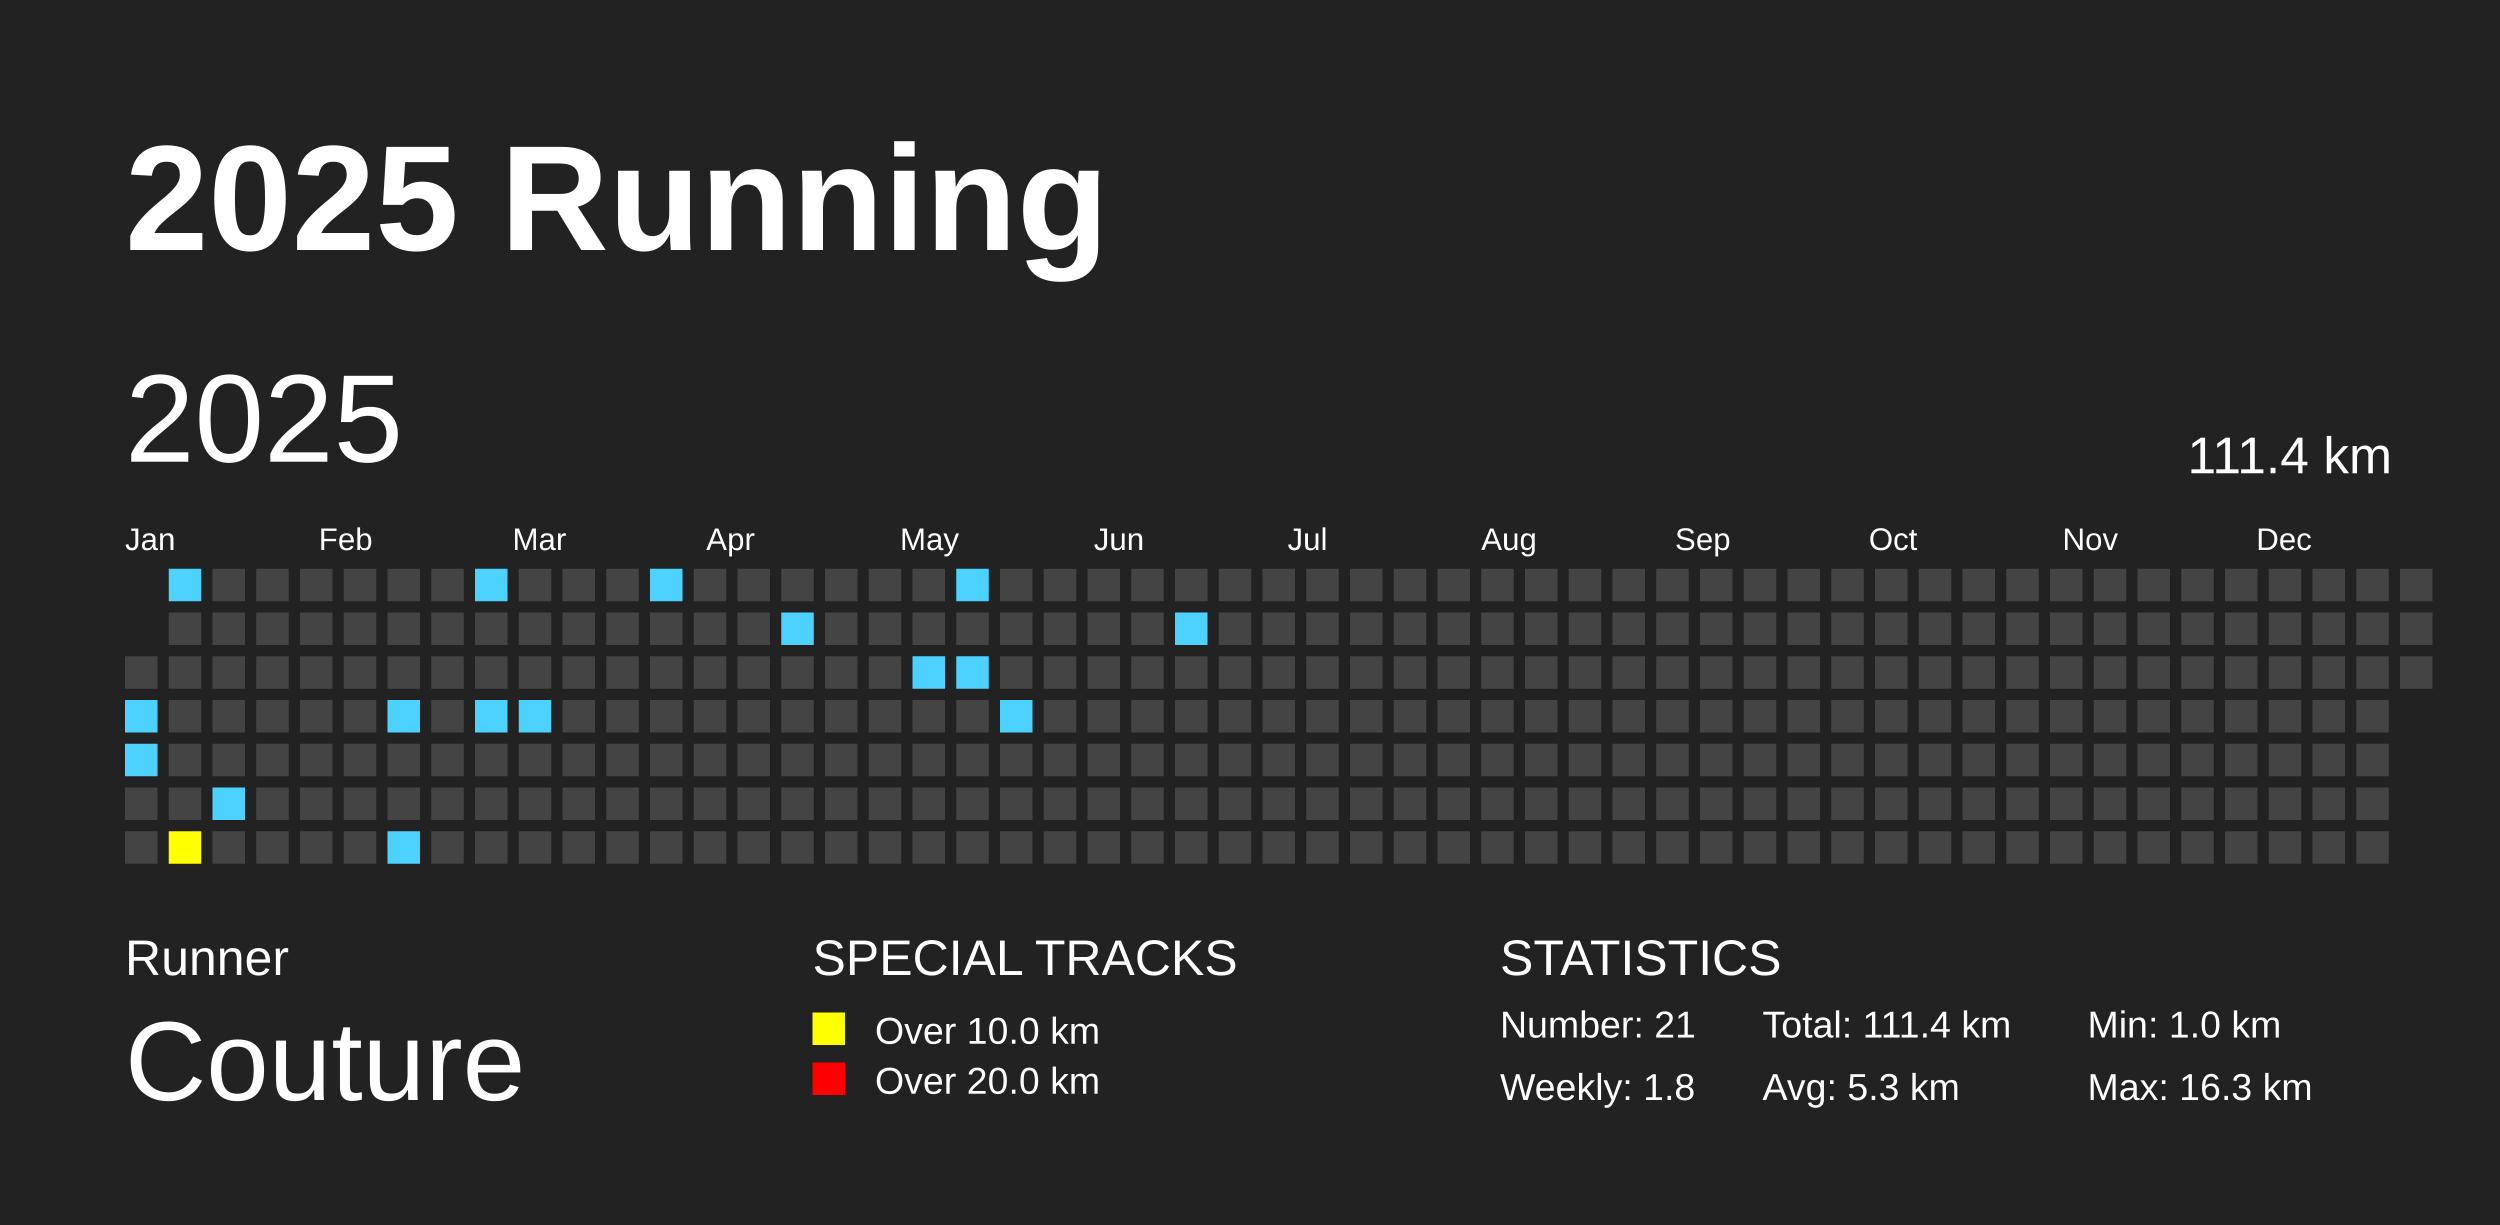
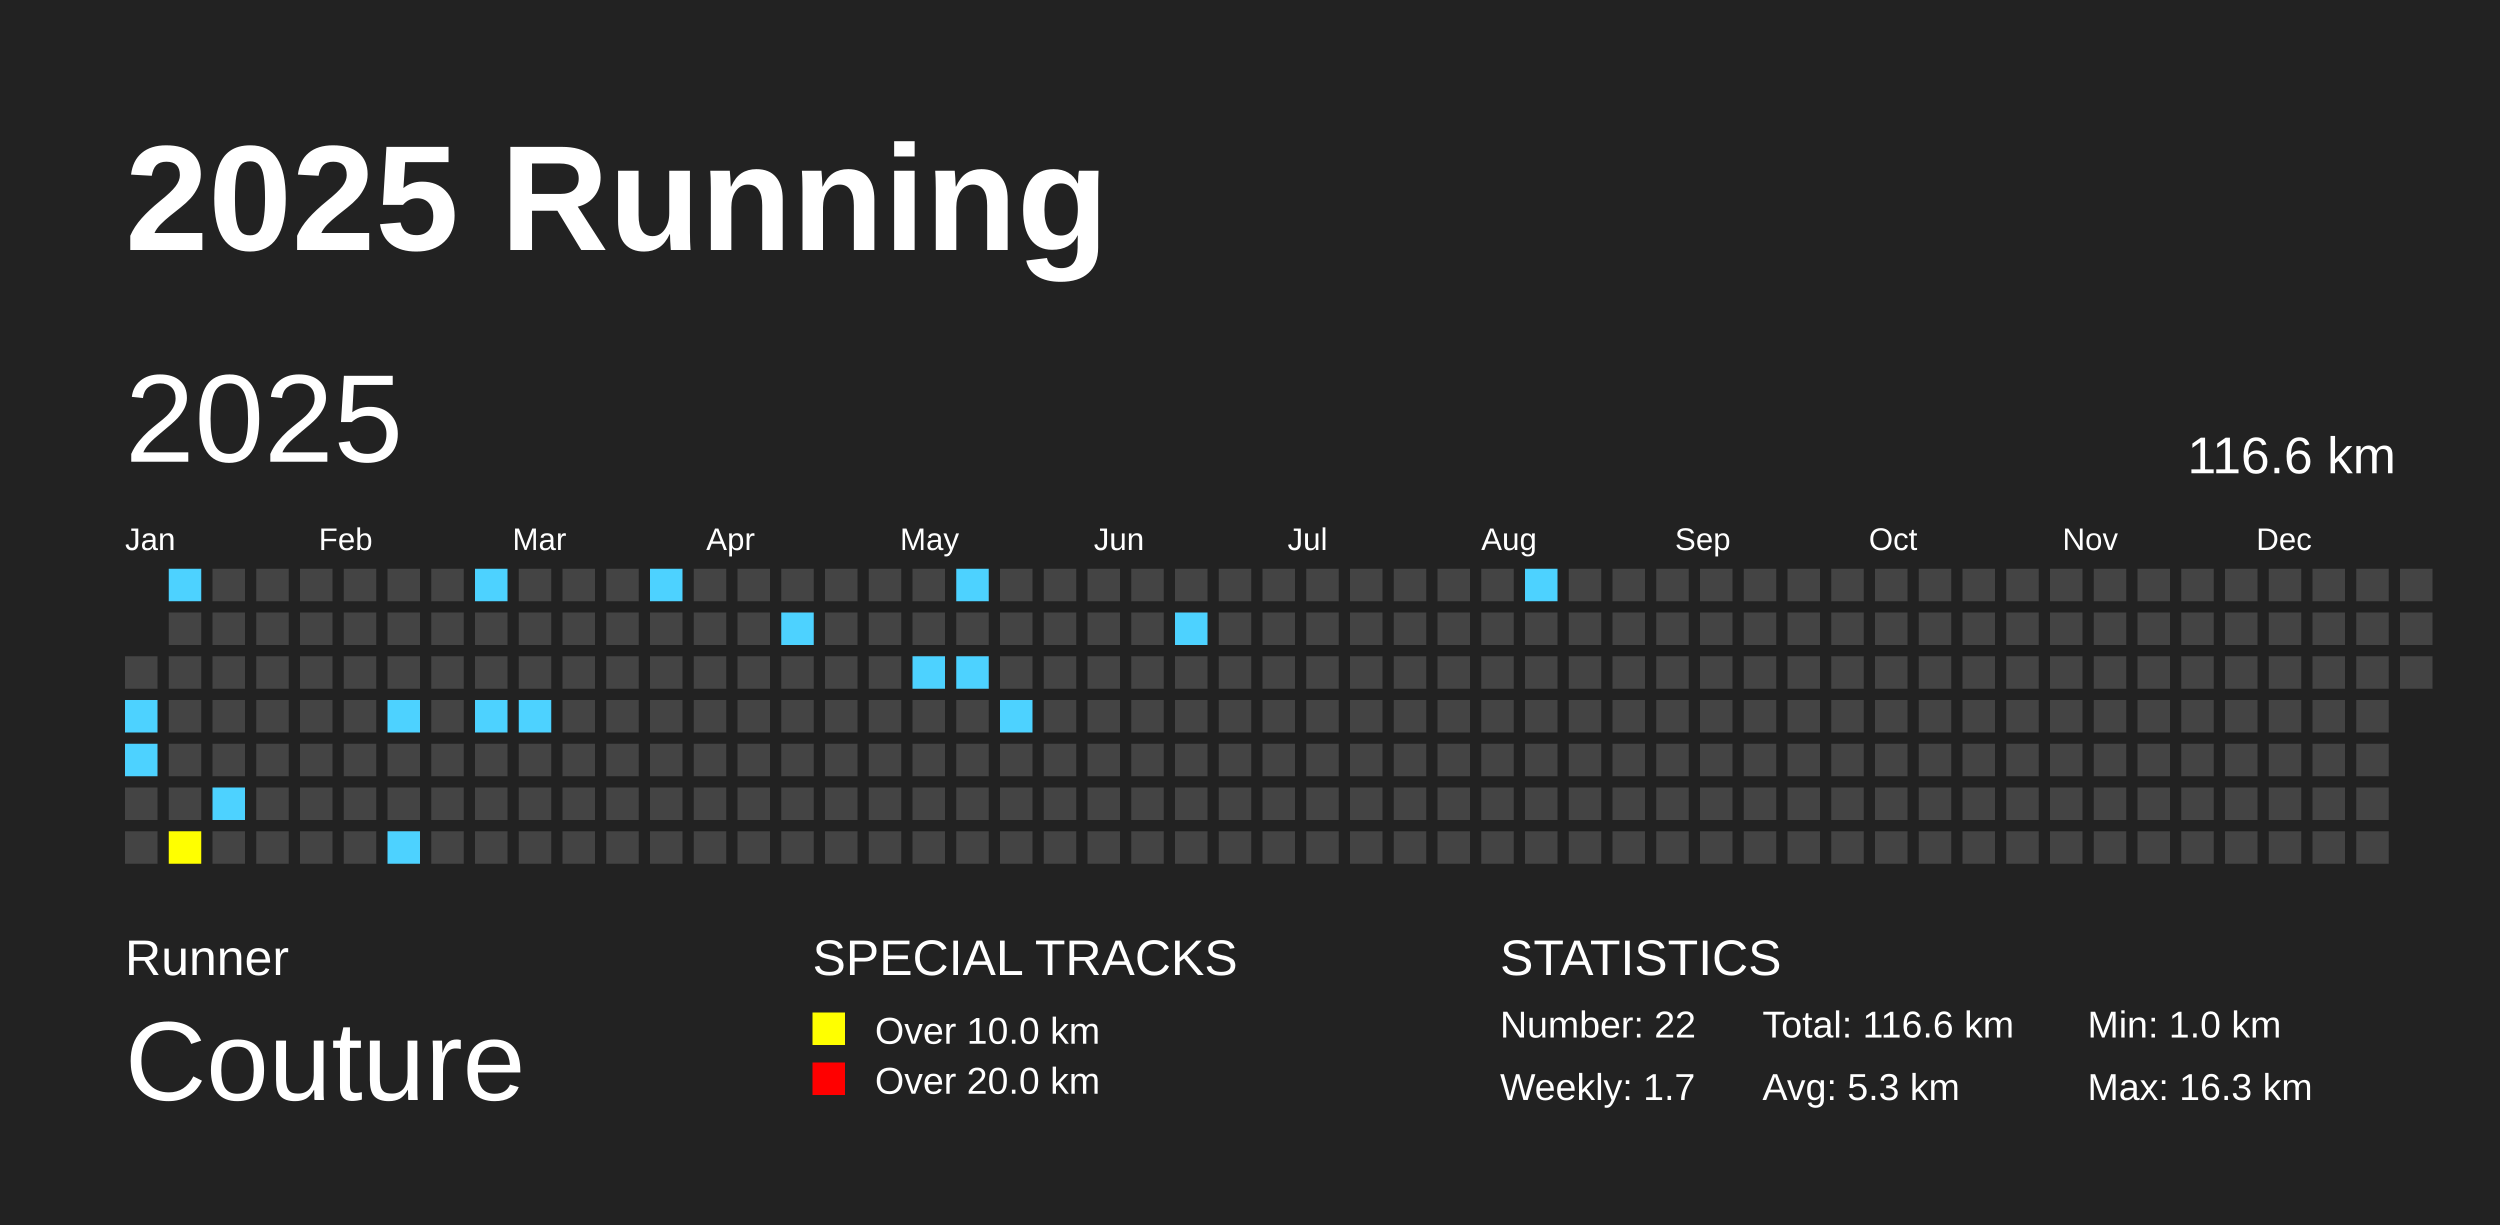
<svg xmlns="http://www.w3.org/2000/svg" baseProfile="full" height="98mm" version="1.1" viewBox="0,0,200,98" width="200mm">
  <defs />
  <rect fill="#222222" height="98" width="200" x="0" y="0" />
  <text fill="#FFFFFF" style="font-size:12px; font-family:Arial; font-weight:bold;" x="10" y="20">2025 Running</text>
  <text fill="#FFFFFF" style="font-size:4px; font-family:Arial" x="10" y="78">Runner</text>
  <text fill="#FFFFFF" style="font-size:9px; font-family:Arial" x="10" y="88">Couture</text>
  <text fill="#FFFFFF" style="font-size:4px; font-family:Arial" x="65" y="78">SPECIAL TRACKS</text>
  <rect fill="yellow" height="2.6" width="2.6" x="65" y="81" />
  <text fill="#FFFFFF" style="font-size:3px; font-family:Arial" x="70" y="83.5">Over 10.0 km</text>
  <rect fill="red" height="2.6" width="2.6" x="65" y="85" />
  <text fill="#FFFFFF" style="font-size:3px; font-family:Arial" x="70" y="87.5">Over 20.0 km</text>
  <text fill="#FFFFFF" style="font-size:4px; font-family:Arial" x="120" y="78">STATISTICS</text>
-   <text fill="#FFFFFF" style="font-size:3px; font-family:Arial" x="120" y="83">Number: 21</text>
-   <text fill="#FFFFFF" style="font-size:3px; font-family:Arial" x="120" y="88">Weekly: 1.8</text>
-   <text fill="#FFFFFF" style="font-size:3px; font-family:Arial" x="141" y="83">Total: 111.4 km</text>
+   <text fill="#FFFFFF" style="font-size:3px; font-family:Arial" x="120" y="83">Number: 22</text>
+   <text fill="#FFFFFF" style="font-size:3px; font-family:Arial" x="120" y="88">Weekly: 1.7</text>
+   <text fill="#FFFFFF" style="font-size:3px; font-family:Arial" x="141" y="83">Total: 116.6 km</text>
  <text fill="#FFFFFF" style="font-size:3px; font-family:Arial" x="141" y="88">Avg: 5.3 km</text>
  <text fill="#FFFFFF" style="font-size:3px; font-family:Arial" x="167" y="83">Min: 1.0 km</text>
  <text fill="#FFFFFF" style="font-size:3px; font-family:Arial" x="167" y="88">Max: 16.3 km</text>
  <text dominant-baseline="hanging" fill="#FFFFFF" style="font-size:10.0px; font-family:Arial;" x="10" y="30">2025</text>
-   <text dominant-baseline="hanging" fill="#FFFFFF" style="font-size:4.125px; font-family:Arial;" x="175" y="35">111.4 km</text>
+   <text dominant-baseline="hanging" fill="#FFFFFF" style="font-size:4.125px; font-family:Arial;" x="175" y="35">116.6 km</text>
  <text fill="#FFFFFF" style="font-size:2.5px; font-family:Arial" x="10.0" y="44">Jan</text>
  <text fill="#FFFFFF" style="font-size:2.5px; font-family:Arial" x="25.5" y="44">Feb</text>
  <text fill="#FFFFFF" style="font-size:2.5px; font-family:Arial" x="41.0" y="44">Mar</text>
  <text fill="#FFFFFF" style="font-size:2.5px; font-family:Arial" x="56.5" y="44">Apr</text>
  <text fill="#FFFFFF" style="font-size:2.5px; font-family:Arial" x="72.0" y="44">May</text>
  <text fill="#FFFFFF" style="font-size:2.5px; font-family:Arial" x="87.5" y="44">Jun</text>
  <text fill="#FFFFFF" style="font-size:2.5px; font-family:Arial" x="103.0" y="44">Jul</text>
  <text fill="#FFFFFF" style="font-size:2.5px; font-family:Arial" x="118.5" y="44">Aug</text>
  <text fill="#FFFFFF" style="font-size:2.5px; font-family:Arial" x="134.0" y="44">Sep</text>
  <text fill="#FFFFFF" style="font-size:2.5px; font-family:Arial" x="149.5" y="44">Oct</text>
  <text fill="#FFFFFF" style="font-size:2.5px; font-family:Arial" x="165.0" y="44">Nov</text>
  <text fill="#FFFFFF" style="font-size:2.5px; font-family:Arial" x="180.5" y="44">Dec</text>
  <rect fill="#444444" height="2.6" width="2.6" x="10.0" y="52.5" />
  <rect fill="#4DD2FF" height="2.6" width="2.6" x="10.0" y="56.0" />
  <rect fill="#4DD2FF" height="2.6" width="2.6" x="10.0" y="59.5" />
  <rect fill="#444444" height="2.6" width="2.6" x="10.0" y="63.0" />
  <rect fill="#444444" height="2.6" width="2.6" x="10.0" y="66.5" />
  <rect fill="#4DD2FF" height="2.6" width="2.6" x="13.5" y="45.5" />
  <rect fill="#444444" height="2.6" width="2.6" x="13.5" y="49.0" />
  <rect fill="#444444" height="2.6" width="2.6" x="13.5" y="52.5" />
  <rect fill="#444444" height="2.6" width="2.6" x="13.5" y="56.0" />
  <rect fill="#444444" height="2.6" width="2.6" x="13.5" y="59.5" />
  <rect fill="#444444" height="2.6" width="2.6" x="13.5" y="63.0" />
  <rect fill="yellow" height="2.6" width="2.6" x="13.5" y="66.5" />
  <rect fill="#444444" height="2.6" width="2.6" x="17.0" y="45.5" />
  <rect fill="#444444" height="2.6" width="2.6" x="17.0" y="49.0" />
  <rect fill="#444444" height="2.6" width="2.6" x="17.0" y="52.5" />
  <rect fill="#444444" height="2.6" width="2.6" x="17.0" y="56.0" />
  <rect fill="#444444" height="2.6" width="2.6" x="17.0" y="59.5" />
  <rect fill="#4DD2FF" height="2.6" width="2.6" x="17.0" y="63.0" />
  <rect fill="#444444" height="2.6" width="2.6" x="17.0" y="66.5" />
  <rect fill="#444444" height="2.6" width="2.6" x="20.5" y="45.5" />
  <rect fill="#444444" height="2.6" width="2.6" x="20.5" y="49.0" />
  <rect fill="#444444" height="2.6" width="2.6" x="20.5" y="52.5" />
  <rect fill="#444444" height="2.6" width="2.6" x="20.5" y="56.0" />
  <rect fill="#444444" height="2.6" width="2.6" x="20.5" y="59.5" />
  <rect fill="#444444" height="2.6" width="2.6" x="20.5" y="63.0" />
  <rect fill="#444444" height="2.6" width="2.6" x="20.5" y="66.5" />
  <rect fill="#444444" height="2.6" width="2.6" x="24.0" y="45.5" />
  <rect fill="#444444" height="2.6" width="2.6" x="24.0" y="49.0" />
  <rect fill="#444444" height="2.6" width="2.6" x="24.0" y="52.5" />
  <rect fill="#444444" height="2.6" width="2.6" x="24.0" y="56.0" />
  <rect fill="#444444" height="2.6" width="2.6" x="24.0" y="59.5" />
  <rect fill="#444444" height="2.6" width="2.6" x="24.0" y="63.0" />
  <rect fill="#444444" height="2.6" width="2.6" x="24.0" y="66.5" />
  <rect fill="#444444" height="2.6" width="2.6" x="27.5" y="45.5" />
  <rect fill="#444444" height="2.6" width="2.6" x="27.5" y="49.0" />
  <rect fill="#444444" height="2.6" width="2.6" x="27.5" y="52.5" />
  <rect fill="#444444" height="2.6" width="2.6" x="27.5" y="56.0" />
  <rect fill="#444444" height="2.6" width="2.6" x="27.5" y="59.5" />
  <rect fill="#444444" height="2.6" width="2.6" x="27.5" y="63.0" />
  <rect fill="#444444" height="2.6" width="2.6" x="27.5" y="66.5" />
  <rect fill="#444444" height="2.6" width="2.6" x="31.0" y="45.5" />
  <rect fill="#444444" height="2.6" width="2.6" x="31.0" y="49.0" />
  <rect fill="#444444" height="2.6" width="2.6" x="31.0" y="52.5" />
  <rect fill="#4DD2FF" height="2.6" width="2.6" x="31.0" y="56.0" />
  <rect fill="#444444" height="2.6" width="2.6" x="31.0" y="59.5" />
  <rect fill="#444444" height="2.6" width="2.6" x="31.0" y="63.0" />
  <rect fill="#4DD2FF" height="2.6" width="2.6" x="31.0" y="66.5" />
  <rect fill="#444444" height="2.6" width="2.6" x="34.5" y="45.5" />
  <rect fill="#444444" height="2.6" width="2.6" x="34.5" y="49.0" />
  <rect fill="#444444" height="2.6" width="2.6" x="34.5" y="52.5" />
  <rect fill="#444444" height="2.6" width="2.6" x="34.5" y="56.0" />
  <rect fill="#444444" height="2.6" width="2.6" x="34.5" y="59.5" />
  <rect fill="#444444" height="2.6" width="2.6" x="34.5" y="63.0" />
  <rect fill="#444444" height="2.6" width="2.6" x="34.5" y="66.5" />
  <rect fill="#4DD2FF" height="2.6" width="2.6" x="38.0" y="45.5" />
  <rect fill="#444444" height="2.6" width="2.6" x="38.0" y="49.0" />
  <rect fill="#444444" height="2.6" width="2.6" x="38.0" y="52.5" />
  <rect fill="#4DD2FF" height="2.6" width="2.6" x="38.0" y="56.0" />
  <rect fill="#444444" height="2.6" width="2.6" x="38.0" y="59.5" />
  <rect fill="#444444" height="2.6" width="2.6" x="38.0" y="63.0" />
  <rect fill="#444444" height="2.6" width="2.6" x="38.0" y="66.5" />
  <rect fill="#444444" height="2.6" width="2.6" x="41.5" y="45.5" />
  <rect fill="#444444" height="2.6" width="2.6" x="41.5" y="49.0" />
  <rect fill="#444444" height="2.6" width="2.6" x="41.5" y="52.5" />
  <rect fill="#4DD2FF" height="2.6" width="2.6" x="41.5" y="56.0" />
  <rect fill="#444444" height="2.6" width="2.6" x="41.5" y="59.5" />
  <rect fill="#444444" height="2.6" width="2.6" x="41.5" y="63.0" />
  <rect fill="#444444" height="2.6" width="2.6" x="41.5" y="66.5" />
  <rect fill="#444444" height="2.6" width="2.6" x="45.0" y="45.5" />
  <rect fill="#444444" height="2.6" width="2.6" x="45.0" y="49.0" />
  <rect fill="#444444" height="2.6" width="2.6" x="45.0" y="52.5" />
  <rect fill="#444444" height="2.6" width="2.6" x="45.0" y="56.0" />
  <rect fill="#444444" height="2.6" width="2.6" x="45.0" y="59.5" />
  <rect fill="#444444" height="2.6" width="2.6" x="45.0" y="63.0" />
  <rect fill="#444444" height="2.6" width="2.6" x="45.0" y="66.5" />
  <rect fill="#444444" height="2.6" width="2.6" x="48.5" y="45.5" />
  <rect fill="#444444" height="2.6" width="2.6" x="48.5" y="49.0" />
  <rect fill="#444444" height="2.6" width="2.6" x="48.5" y="52.5" />
  <rect fill="#444444" height="2.6" width="2.6" x="48.5" y="56.0" />
  <rect fill="#444444" height="2.6" width="2.6" x="48.5" y="59.5" />
  <rect fill="#444444" height="2.6" width="2.6" x="48.5" y="63.0" />
  <rect fill="#444444" height="2.6" width="2.6" x="48.5" y="66.5" />
  <rect fill="#4DD2FF" height="2.6" width="2.6" x="52.0" y="45.5" />
  <rect fill="#444444" height="2.6" width="2.6" x="52.0" y="49.0" />
  <rect fill="#444444" height="2.6" width="2.6" x="52.0" y="52.5" />
  <rect fill="#444444" height="2.6" width="2.6" x="52.0" y="56.0" />
  <rect fill="#444444" height="2.6" width="2.6" x="52.0" y="59.5" />
  <rect fill="#444444" height="2.6" width="2.6" x="52.0" y="63.0" />
  <rect fill="#444444" height="2.6" width="2.6" x="52.0" y="66.5" />
  <rect fill="#444444" height="2.6" width="2.6" x="55.5" y="45.5" />
  <rect fill="#444444" height="2.6" width="2.6" x="55.5" y="49.0" />
  <rect fill="#444444" height="2.6" width="2.6" x="55.5" y="52.5" />
  <rect fill="#444444" height="2.6" width="2.6" x="55.5" y="56.0" />
  <rect fill="#444444" height="2.6" width="2.6" x="55.5" y="59.5" />
  <rect fill="#444444" height="2.6" width="2.6" x="55.5" y="63.0" />
  <rect fill="#444444" height="2.6" width="2.6" x="55.5" y="66.5" />
  <rect fill="#444444" height="2.6" width="2.6" x="59.0" y="45.5" />
  <rect fill="#444444" height="2.6" width="2.6" x="59.0" y="49.0" />
  <rect fill="#444444" height="2.6" width="2.6" x="59.0" y="52.5" />
  <rect fill="#444444" height="2.6" width="2.6" x="59.0" y="56.0" />
  <rect fill="#444444" height="2.6" width="2.6" x="59.0" y="59.5" />
  <rect fill="#444444" height="2.6" width="2.6" x="59.0" y="63.0" />
  <rect fill="#444444" height="2.6" width="2.6" x="59.0" y="66.5" />
  <rect fill="#444444" height="2.6" width="2.6" x="62.5" y="45.5" />
  <rect fill="#4DD2FF" height="2.6" width="2.6" x="62.5" y="49.0" />
  <rect fill="#444444" height="2.6" width="2.6" x="62.5" y="52.5" />
  <rect fill="#444444" height="2.6" width="2.6" x="62.5" y="56.0" />
  <rect fill="#444444" height="2.6" width="2.6" x="62.5" y="59.5" />
  <rect fill="#444444" height="2.6" width="2.6" x="62.5" y="63.0" />
  <rect fill="#444444" height="2.6" width="2.6" x="62.5" y="66.5" />
  <rect fill="#444444" height="2.6" width="2.6" x="66.0" y="45.5" />
  <rect fill="#444444" height="2.6" width="2.6" x="66.0" y="49.0" />
  <rect fill="#444444" height="2.6" width="2.6" x="66.0" y="52.5" />
  <rect fill="#444444" height="2.6" width="2.6" x="66.0" y="56.0" />
  <rect fill="#444444" height="2.6" width="2.6" x="66.0" y="59.5" />
  <rect fill="#444444" height="2.6" width="2.6" x="66.0" y="63.0" />
  <rect fill="#444444" height="2.6" width="2.6" x="66.0" y="66.5" />
  <rect fill="#444444" height="2.6" width="2.6" x="69.5" y="45.5" />
  <rect fill="#444444" height="2.6" width="2.6" x="69.5" y="49.0" />
  <rect fill="#444444" height="2.6" width="2.6" x="69.5" y="52.5" />
  <rect fill="#444444" height="2.6" width="2.6" x="69.5" y="56.0" />
  <rect fill="#444444" height="2.6" width="2.6" x="69.5" y="59.5" />
  <rect fill="#444444" height="2.6" width="2.6" x="69.5" y="63.0" />
  <rect fill="#444444" height="2.6" width="2.6" x="69.5" y="66.5" />
  <rect fill="#444444" height="2.6" width="2.6" x="73.0" y="45.5" />
  <rect fill="#444444" height="2.6" width="2.6" x="73.0" y="49.0" />
  <rect fill="#4DD2FF" height="2.6" width="2.6" x="73.0" y="52.5" />
  <rect fill="#444444" height="2.6" width="2.6" x="73.0" y="56.0" />
  <rect fill="#444444" height="2.6" width="2.6" x="73.0" y="59.5" />
  <rect fill="#444444" height="2.6" width="2.6" x="73.0" y="63.0" />
  <rect fill="#444444" height="2.6" width="2.6" x="73.0" y="66.5" />
  <rect fill="#4DD2FF" height="2.6" width="2.6" x="76.5" y="45.5" />
  <rect fill="#444444" height="2.6" width="2.6" x="76.5" y="49.0" />
  <rect fill="#4DD2FF" height="2.6" width="2.6" x="76.5" y="52.5" />
  <rect fill="#444444" height="2.6" width="2.6" x="76.5" y="56.0" />
  <rect fill="#444444" height="2.6" width="2.6" x="76.5" y="59.5" />
  <rect fill="#444444" height="2.6" width="2.6" x="76.5" y="63.0" />
  <rect fill="#444444" height="2.6" width="2.6" x="76.5" y="66.5" />
  <rect fill="#444444" height="2.6" width="2.6" x="80.0" y="45.5" />
  <rect fill="#444444" height="2.6" width="2.6" x="80.0" y="49.0" />
  <rect fill="#444444" height="2.6" width="2.6" x="80.0" y="52.5" />
  <rect fill="#4DD2FF" height="2.6" width="2.6" x="80.0" y="56.0" />
  <rect fill="#444444" height="2.6" width="2.6" x="80.0" y="59.5" />
  <rect fill="#444444" height="2.6" width="2.6" x="80.0" y="63.0" />
  <rect fill="#444444" height="2.6" width="2.6" x="80.0" y="66.5" />
  <rect fill="#444444" height="2.6" width="2.6" x="83.5" y="45.5" />
  <rect fill="#444444" height="2.6" width="2.6" x="83.5" y="49.0" />
  <rect fill="#444444" height="2.6" width="2.6" x="83.5" y="52.5" />
  <rect fill="#444444" height="2.6" width="2.6" x="83.5" y="56.0" />
  <rect fill="#444444" height="2.6" width="2.6" x="83.5" y="59.5" />
  <rect fill="#444444" height="2.6" width="2.6" x="83.5" y="63.0" />
  <rect fill="#444444" height="2.6" width="2.6" x="83.5" y="66.5" />
  <rect fill="#444444" height="2.6" width="2.6" x="87.0" y="45.5" />
  <rect fill="#444444" height="2.6" width="2.6" x="87.0" y="49.0" />
  <rect fill="#444444" height="2.6" width="2.6" x="87.0" y="52.5" />
  <rect fill="#444444" height="2.6" width="2.6" x="87.0" y="56.0" />
  <rect fill="#444444" height="2.6" width="2.6" x="87.0" y="59.5" />
  <rect fill="#444444" height="2.6" width="2.6" x="87.0" y="63.0" />
  <rect fill="#444444" height="2.6" width="2.6" x="87.0" y="66.5" />
  <rect fill="#444444" height="2.6" width="2.6" x="90.5" y="45.5" />
  <rect fill="#444444" height="2.6" width="2.6" x="90.5" y="49.0" />
  <rect fill="#444444" height="2.6" width="2.6" x="90.5" y="52.5" />
  <rect fill="#444444" height="2.6" width="2.6" x="90.5" y="56.0" />
  <rect fill="#444444" height="2.6" width="2.6" x="90.5" y="59.5" />
  <rect fill="#444444" height="2.6" width="2.6" x="90.5" y="63.0" />
  <rect fill="#444444" height="2.6" width="2.6" x="90.5" y="66.5" />
  <rect fill="#444444" height="2.6" width="2.6" x="94.0" y="45.5" />
  <rect fill="#4DD2FF" height="2.6" width="2.6" x="94.0" y="49.0" />
  <rect fill="#444444" height="2.6" width="2.6" x="94.0" y="52.5" />
  <rect fill="#444444" height="2.6" width="2.6" x="94.0" y="56.0" />
  <rect fill="#444444" height="2.6" width="2.6" x="94.0" y="59.5" />
  <rect fill="#444444" height="2.6" width="2.6" x="94.0" y="63.0" />
  <rect fill="#444444" height="2.6" width="2.6" x="94.0" y="66.5" />
  <rect fill="#444444" height="2.6" width="2.6" x="97.5" y="45.5" />
  <rect fill="#444444" height="2.6" width="2.6" x="97.5" y="49.0" />
  <rect fill="#444444" height="2.6" width="2.6" x="97.5" y="52.5" />
  <rect fill="#444444" height="2.6" width="2.6" x="97.5" y="56.0" />
  <rect fill="#444444" height="2.6" width="2.6" x="97.5" y="59.5" />
  <rect fill="#444444" height="2.6" width="2.6" x="97.5" y="63.0" />
  <rect fill="#444444" height="2.6" width="2.6" x="97.5" y="66.5" />
  <rect fill="#444444" height="2.6" width="2.6" x="101.0" y="45.5" />
  <rect fill="#444444" height="2.6" width="2.6" x="101.0" y="49.0" />
  <rect fill="#444444" height="2.6" width="2.6" x="101.0" y="52.5" />
  <rect fill="#444444" height="2.6" width="2.6" x="101.0" y="56.0" />
  <rect fill="#444444" height="2.6" width="2.6" x="101.0" y="59.5" />
  <rect fill="#444444" height="2.6" width="2.6" x="101.0" y="63.0" />
  <rect fill="#444444" height="2.6" width="2.6" x="101.0" y="66.5" />
  <rect fill="#444444" height="2.6" width="2.6" x="104.5" y="45.5" />
  <rect fill="#444444" height="2.6" width="2.6" x="104.5" y="49.0" />
  <rect fill="#444444" height="2.6" width="2.6" x="104.5" y="52.5" />
  <rect fill="#444444" height="2.6" width="2.6" x="104.5" y="56.0" />
  <rect fill="#444444" height="2.6" width="2.6" x="104.5" y="59.5" />
  <rect fill="#444444" height="2.6" width="2.6" x="104.5" y="63.0" />
  <rect fill="#444444" height="2.6" width="2.6" x="104.5" y="66.5" />
  <rect fill="#444444" height="2.6" width="2.6" x="108.0" y="45.5" />
  <rect fill="#444444" height="2.6" width="2.6" x="108.0" y="49.0" />
  <rect fill="#444444" height="2.6" width="2.6" x="108.0" y="52.5" />
  <rect fill="#444444" height="2.6" width="2.6" x="108.0" y="56.0" />
  <rect fill="#444444" height="2.6" width="2.6" x="108.0" y="59.5" />
  <rect fill="#444444" height="2.6" width="2.6" x="108.0" y="63.0" />
  <rect fill="#444444" height="2.6" width="2.6" x="108.0" y="66.5" />
  <rect fill="#444444" height="2.6" width="2.6" x="111.5" y="45.5" />
  <rect fill="#444444" height="2.6" width="2.6" x="111.5" y="49.0" />
  <rect fill="#444444" height="2.6" width="2.6" x="111.5" y="52.5" />
  <rect fill="#444444" height="2.6" width="2.6" x="111.5" y="56.0" />
  <rect fill="#444444" height="2.6" width="2.6" x="111.5" y="59.5" />
  <rect fill="#444444" height="2.6" width="2.6" x="111.5" y="63.0" />
  <rect fill="#444444" height="2.6" width="2.6" x="111.5" y="66.5" />
  <rect fill="#444444" height="2.6" width="2.6" x="115.0" y="45.5" />
  <rect fill="#444444" height="2.6" width="2.6" x="115.0" y="49.0" />
  <rect fill="#444444" height="2.6" width="2.6" x="115.0" y="52.5" />
  <rect fill="#444444" height="2.6" width="2.6" x="115.0" y="56.0" />
  <rect fill="#444444" height="2.6" width="2.6" x="115.0" y="59.5" />
  <rect fill="#444444" height="2.6" width="2.6" x="115.0" y="63.0" />
  <rect fill="#444444" height="2.6" width="2.6" x="115.0" y="66.5" />
  <rect fill="#444444" height="2.6" width="2.6" x="118.5" y="45.5" />
  <rect fill="#444444" height="2.6" width="2.6" x="118.5" y="49.0" />
  <rect fill="#444444" height="2.6" width="2.6" x="118.5" y="52.5" />
  <rect fill="#444444" height="2.6" width="2.6" x="118.5" y="56.0" />
  <rect fill="#444444" height="2.6" width="2.6" x="118.5" y="59.5" />
  <rect fill="#444444" height="2.6" width="2.6" x="118.5" y="63.0" />
  <rect fill="#444444" height="2.6" width="2.6" x="118.5" y="66.5" />
-   <rect fill="#444444" height="2.6" width="2.6" x="122.0" y="45.5" />
+   <rect fill="#4DD2FF" height="2.6" width="2.6" x="122.0" y="45.5" />
  <rect fill="#444444" height="2.6" width="2.6" x="122.0" y="49.0" />
  <rect fill="#444444" height="2.6" width="2.6" x="122.0" y="52.5" />
  <rect fill="#444444" height="2.6" width="2.6" x="122.0" y="56.0" />
  <rect fill="#444444" height="2.6" width="2.6" x="122.0" y="59.5" />
  <rect fill="#444444" height="2.6" width="2.6" x="122.0" y="63.0" />
  <rect fill="#444444" height="2.6" width="2.6" x="122.0" y="66.5" />
  <rect fill="#444444" height="2.6" width="2.6" x="125.5" y="45.5" />
  <rect fill="#444444" height="2.6" width="2.6" x="125.5" y="49.0" />
  <rect fill="#444444" height="2.6" width="2.6" x="125.5" y="52.5" />
  <rect fill="#444444" height="2.6" width="2.6" x="125.5" y="56.0" />
  <rect fill="#444444" height="2.6" width="2.6" x="125.5" y="59.5" />
  <rect fill="#444444" height="2.6" width="2.6" x="125.5" y="63.0" />
  <rect fill="#444444" height="2.6" width="2.6" x="125.5" y="66.5" />
  <rect fill="#444444" height="2.6" width="2.6" x="129.0" y="45.5" />
  <rect fill="#444444" height="2.6" width="2.6" x="129.0" y="49.0" />
  <rect fill="#444444" height="2.6" width="2.6" x="129.0" y="52.5" />
  <rect fill="#444444" height="2.6" width="2.6" x="129.0" y="56.0" />
  <rect fill="#444444" height="2.6" width="2.6" x="129.0" y="59.5" />
  <rect fill="#444444" height="2.6" width="2.6" x="129.0" y="63.0" />
  <rect fill="#444444" height="2.6" width="2.6" x="129.0" y="66.5" />
  <rect fill="#444444" height="2.6" width="2.6" x="132.5" y="45.5" />
  <rect fill="#444444" height="2.6" width="2.6" x="132.5" y="49.0" />
  <rect fill="#444444" height="2.6" width="2.6" x="132.5" y="52.5" />
  <rect fill="#444444" height="2.6" width="2.6" x="132.5" y="56.0" />
  <rect fill="#444444" height="2.6" width="2.6" x="132.5" y="59.5" />
  <rect fill="#444444" height="2.6" width="2.6" x="132.5" y="63.0" />
  <rect fill="#444444" height="2.6" width="2.6" x="132.5" y="66.5" />
  <rect fill="#444444" height="2.6" width="2.6" x="136.0" y="45.5" />
  <rect fill="#444444" height="2.6" width="2.6" x="136.0" y="49.0" />
  <rect fill="#444444" height="2.6" width="2.6" x="136.0" y="52.5" />
  <rect fill="#444444" height="2.6" width="2.6" x="136.0" y="56.0" />
  <rect fill="#444444" height="2.6" width="2.6" x="136.0" y="59.5" />
  <rect fill="#444444" height="2.6" width="2.6" x="136.0" y="63.0" />
  <rect fill="#444444" height="2.6" width="2.6" x="136.0" y="66.5" />
  <rect fill="#444444" height="2.6" width="2.6" x="139.5" y="45.5" />
  <rect fill="#444444" height="2.6" width="2.6" x="139.5" y="49.0" />
  <rect fill="#444444" height="2.6" width="2.6" x="139.5" y="52.5" />
  <rect fill="#444444" height="2.6" width="2.6" x="139.5" y="56.0" />
  <rect fill="#444444" height="2.6" width="2.6" x="139.5" y="59.5" />
  <rect fill="#444444" height="2.6" width="2.6" x="139.5" y="63.0" />
  <rect fill="#444444" height="2.6" width="2.6" x="139.5" y="66.5" />
  <rect fill="#444444" height="2.6" width="2.6" x="143.0" y="45.5" />
  <rect fill="#444444" height="2.6" width="2.6" x="143.0" y="49.0" />
  <rect fill="#444444" height="2.6" width="2.6" x="143.0" y="52.5" />
  <rect fill="#444444" height="2.6" width="2.6" x="143.0" y="56.0" />
  <rect fill="#444444" height="2.6" width="2.6" x="143.0" y="59.5" />
  <rect fill="#444444" height="2.6" width="2.6" x="143.0" y="63.0" />
  <rect fill="#444444" height="2.6" width="2.6" x="143.0" y="66.5" />
  <rect fill="#444444" height="2.6" width="2.6" x="146.5" y="45.5" />
  <rect fill="#444444" height="2.6" width="2.6" x="146.5" y="49.0" />
  <rect fill="#444444" height="2.6" width="2.6" x="146.5" y="52.5" />
  <rect fill="#444444" height="2.6" width="2.6" x="146.5" y="56.0" />
  <rect fill="#444444" height="2.6" width="2.6" x="146.5" y="59.5" />
  <rect fill="#444444" height="2.6" width="2.6" x="146.5" y="63.0" />
  <rect fill="#444444" height="2.6" width="2.6" x="146.5" y="66.5" />
  <rect fill="#444444" height="2.6" width="2.6" x="150.0" y="45.5" />
  <rect fill="#444444" height="2.6" width="2.6" x="150.0" y="49.0" />
  <rect fill="#444444" height="2.6" width="2.6" x="150.0" y="52.5" />
  <rect fill="#444444" height="2.6" width="2.6" x="150.0" y="56.0" />
  <rect fill="#444444" height="2.6" width="2.6" x="150.0" y="59.5" />
  <rect fill="#444444" height="2.6" width="2.6" x="150.0" y="63.0" />
  <rect fill="#444444" height="2.6" width="2.6" x="150.0" y="66.5" />
  <rect fill="#444444" height="2.6" width="2.6" x="153.5" y="45.5" />
  <rect fill="#444444" height="2.6" width="2.6" x="153.5" y="49.0" />
  <rect fill="#444444" height="2.6" width="2.6" x="153.5" y="52.5" />
  <rect fill="#444444" height="2.6" width="2.6" x="153.5" y="56.0" />
  <rect fill="#444444" height="2.6" width="2.6" x="153.5" y="59.5" />
  <rect fill="#444444" height="2.6" width="2.6" x="153.5" y="63.0" />
  <rect fill="#444444" height="2.6" width="2.6" x="153.5" y="66.5" />
  <rect fill="#444444" height="2.6" width="2.6" x="157.0" y="45.5" />
  <rect fill="#444444" height="2.6" width="2.6" x="157.0" y="49.0" />
  <rect fill="#444444" height="2.6" width="2.6" x="157.0" y="52.5" />
  <rect fill="#444444" height="2.6" width="2.6" x="157.0" y="56.0" />
  <rect fill="#444444" height="2.6" width="2.6" x="157.0" y="59.5" />
  <rect fill="#444444" height="2.6" width="2.6" x="157.0" y="63.0" />
  <rect fill="#444444" height="2.6" width="2.6" x="157.0" y="66.5" />
  <rect fill="#444444" height="2.6" width="2.6" x="160.5" y="45.5" />
  <rect fill="#444444" height="2.6" width="2.6" x="160.5" y="49.0" />
  <rect fill="#444444" height="2.6" width="2.6" x="160.5" y="52.5" />
  <rect fill="#444444" height="2.6" width="2.6" x="160.5" y="56.0" />
  <rect fill="#444444" height="2.6" width="2.6" x="160.5" y="59.5" />
  <rect fill="#444444" height="2.6" width="2.6" x="160.5" y="63.0" />
  <rect fill="#444444" height="2.6" width="2.6" x="160.5" y="66.5" />
  <rect fill="#444444" height="2.6" width="2.6" x="164.0" y="45.5" />
  <rect fill="#444444" height="2.6" width="2.6" x="164.0" y="49.0" />
  <rect fill="#444444" height="2.6" width="2.6" x="164.0" y="52.5" />
  <rect fill="#444444" height="2.6" width="2.6" x="164.0" y="56.0" />
  <rect fill="#444444" height="2.6" width="2.6" x="164.0" y="59.5" />
  <rect fill="#444444" height="2.6" width="2.6" x="164.0" y="63.0" />
  <rect fill="#444444" height="2.6" width="2.6" x="164.0" y="66.5" />
  <rect fill="#444444" height="2.6" width="2.6" x="167.5" y="45.5" />
  <rect fill="#444444" height="2.6" width="2.6" x="167.5" y="49.0" />
  <rect fill="#444444" height="2.6" width="2.6" x="167.5" y="52.5" />
  <rect fill="#444444" height="2.6" width="2.6" x="167.5" y="56.0" />
  <rect fill="#444444" height="2.6" width="2.6" x="167.5" y="59.5" />
  <rect fill="#444444" height="2.6" width="2.6" x="167.5" y="63.0" />
  <rect fill="#444444" height="2.6" width="2.6" x="167.5" y="66.5" />
  <rect fill="#444444" height="2.6" width="2.6" x="171.0" y="45.5" />
  <rect fill="#444444" height="2.6" width="2.6" x="171.0" y="49.0" />
  <rect fill="#444444" height="2.6" width="2.6" x="171.0" y="52.5" />
  <rect fill="#444444" height="2.6" width="2.6" x="171.0" y="56.0" />
  <rect fill="#444444" height="2.6" width="2.6" x="171.0" y="59.5" />
  <rect fill="#444444" height="2.6" width="2.6" x="171.0" y="63.0" />
  <rect fill="#444444" height="2.6" width="2.6" x="171.0" y="66.5" />
  <rect fill="#444444" height="2.6" width="2.6" x="174.5" y="45.5" />
  <rect fill="#444444" height="2.6" width="2.6" x="174.5" y="49.0" />
  <rect fill="#444444" height="2.6" width="2.6" x="174.5" y="52.5" />
  <rect fill="#444444" height="2.6" width="2.6" x="174.5" y="56.0" />
  <rect fill="#444444" height="2.6" width="2.6" x="174.5" y="59.5" />
  <rect fill="#444444" height="2.6" width="2.6" x="174.5" y="63.0" />
  <rect fill="#444444" height="2.6" width="2.6" x="174.5" y="66.5" />
  <rect fill="#444444" height="2.6" width="2.6" x="178.0" y="45.5" />
  <rect fill="#444444" height="2.6" width="2.6" x="178.0" y="49.0" />
  <rect fill="#444444" height="2.6" width="2.6" x="178.0" y="52.5" />
  <rect fill="#444444" height="2.6" width="2.6" x="178.0" y="56.0" />
  <rect fill="#444444" height="2.6" width="2.6" x="178.0" y="59.5" />
  <rect fill="#444444" height="2.6" width="2.6" x="178.0" y="63.0" />
  <rect fill="#444444" height="2.6" width="2.6" x="178.0" y="66.5" />
  <rect fill="#444444" height="2.6" width="2.6" x="181.5" y="45.5" />
  <rect fill="#444444" height="2.6" width="2.6" x="181.5" y="49.0" />
  <rect fill="#444444" height="2.6" width="2.6" x="181.5" y="52.5" />
  <rect fill="#444444" height="2.6" width="2.6" x="181.5" y="56.0" />
  <rect fill="#444444" height="2.6" width="2.6" x="181.5" y="59.5" />
  <rect fill="#444444" height="2.6" width="2.6" x="181.5" y="63.0" />
  <rect fill="#444444" height="2.6" width="2.6" x="181.5" y="66.5" />
  <rect fill="#444444" height="2.6" width="2.6" x="185.0" y="45.5" />
  <rect fill="#444444" height="2.6" width="2.6" x="185.0" y="49.0" />
  <rect fill="#444444" height="2.6" width="2.6" x="185.0" y="52.5" />
  <rect fill="#444444" height="2.6" width="2.6" x="185.0" y="56.0" />
  <rect fill="#444444" height="2.6" width="2.6" x="185.0" y="59.5" />
  <rect fill="#444444" height="2.6" width="2.6" x="185.0" y="63.0" />
  <rect fill="#444444" height="2.6" width="2.6" x="185.0" y="66.5" />
  <rect fill="#444444" height="2.6" width="2.6" x="188.5" y="45.5" />
  <rect fill="#444444" height="2.6" width="2.6" x="188.5" y="49.0" />
  <rect fill="#444444" height="2.6" width="2.6" x="188.5" y="52.5" />
  <rect fill="#444444" height="2.6" width="2.6" x="188.5" y="56.0" />
  <rect fill="#444444" height="2.6" width="2.6" x="188.5" y="59.5" />
  <rect fill="#444444" height="2.6" width="2.6" x="188.5" y="63.0" />
  <rect fill="#444444" height="2.6" width="2.6" x="188.5" y="66.5" />
  <rect fill="#444444" height="2.6" width="2.6" x="192.0" y="45.5" />
  <rect fill="#444444" height="2.6" width="2.6" x="192.0" y="49.0" />
  <rect fill="#444444" height="2.6" width="2.6" x="192.0" y="52.5" />
</svg>
